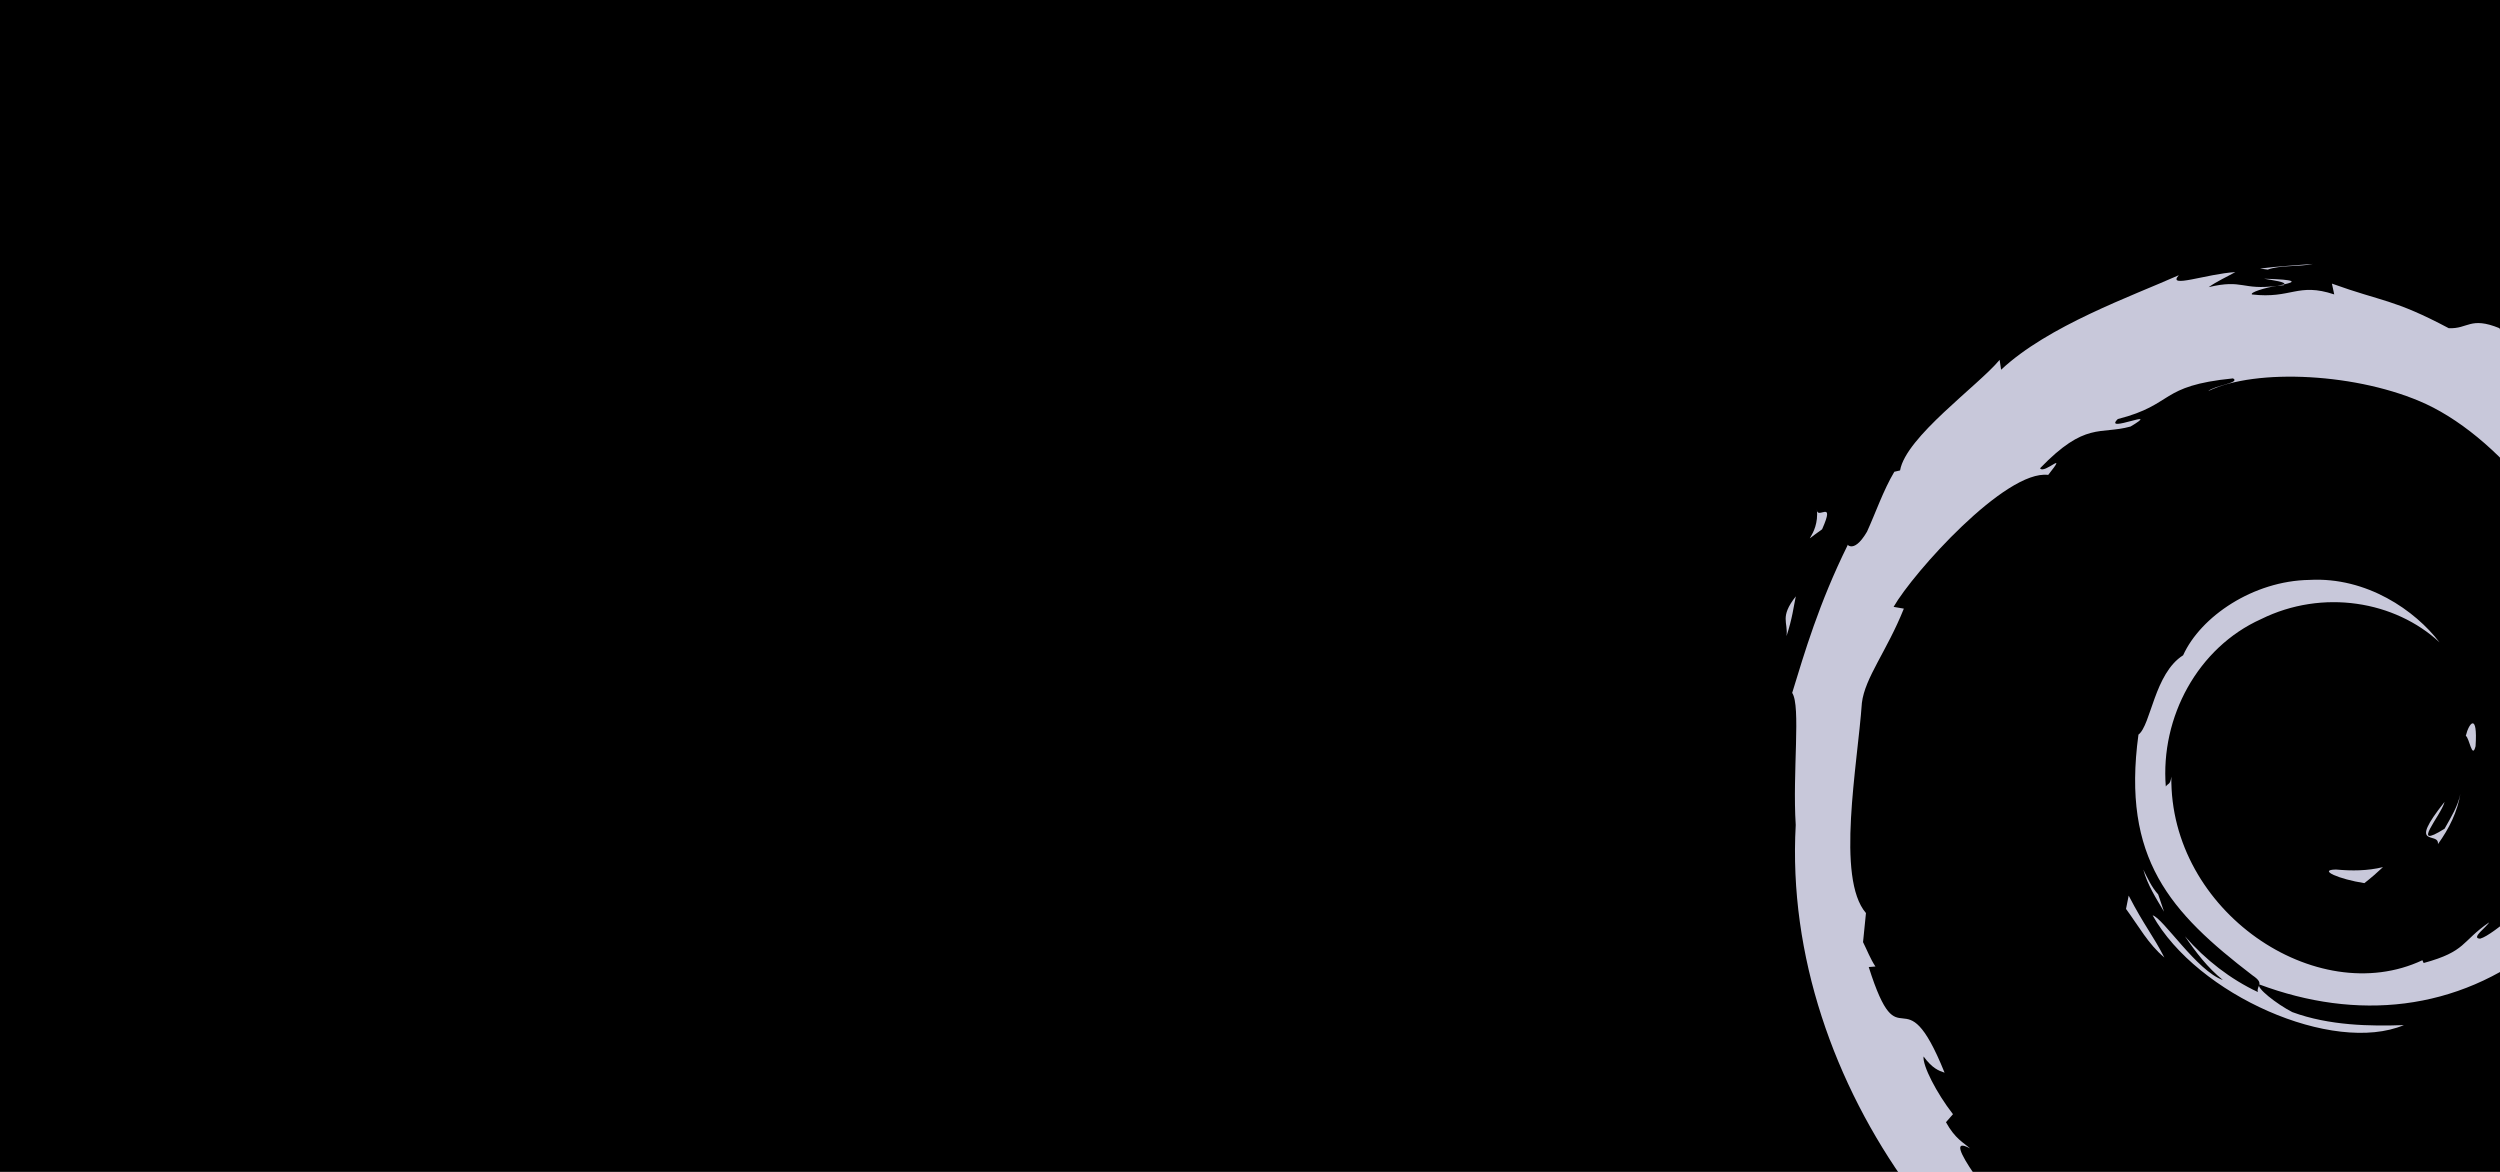
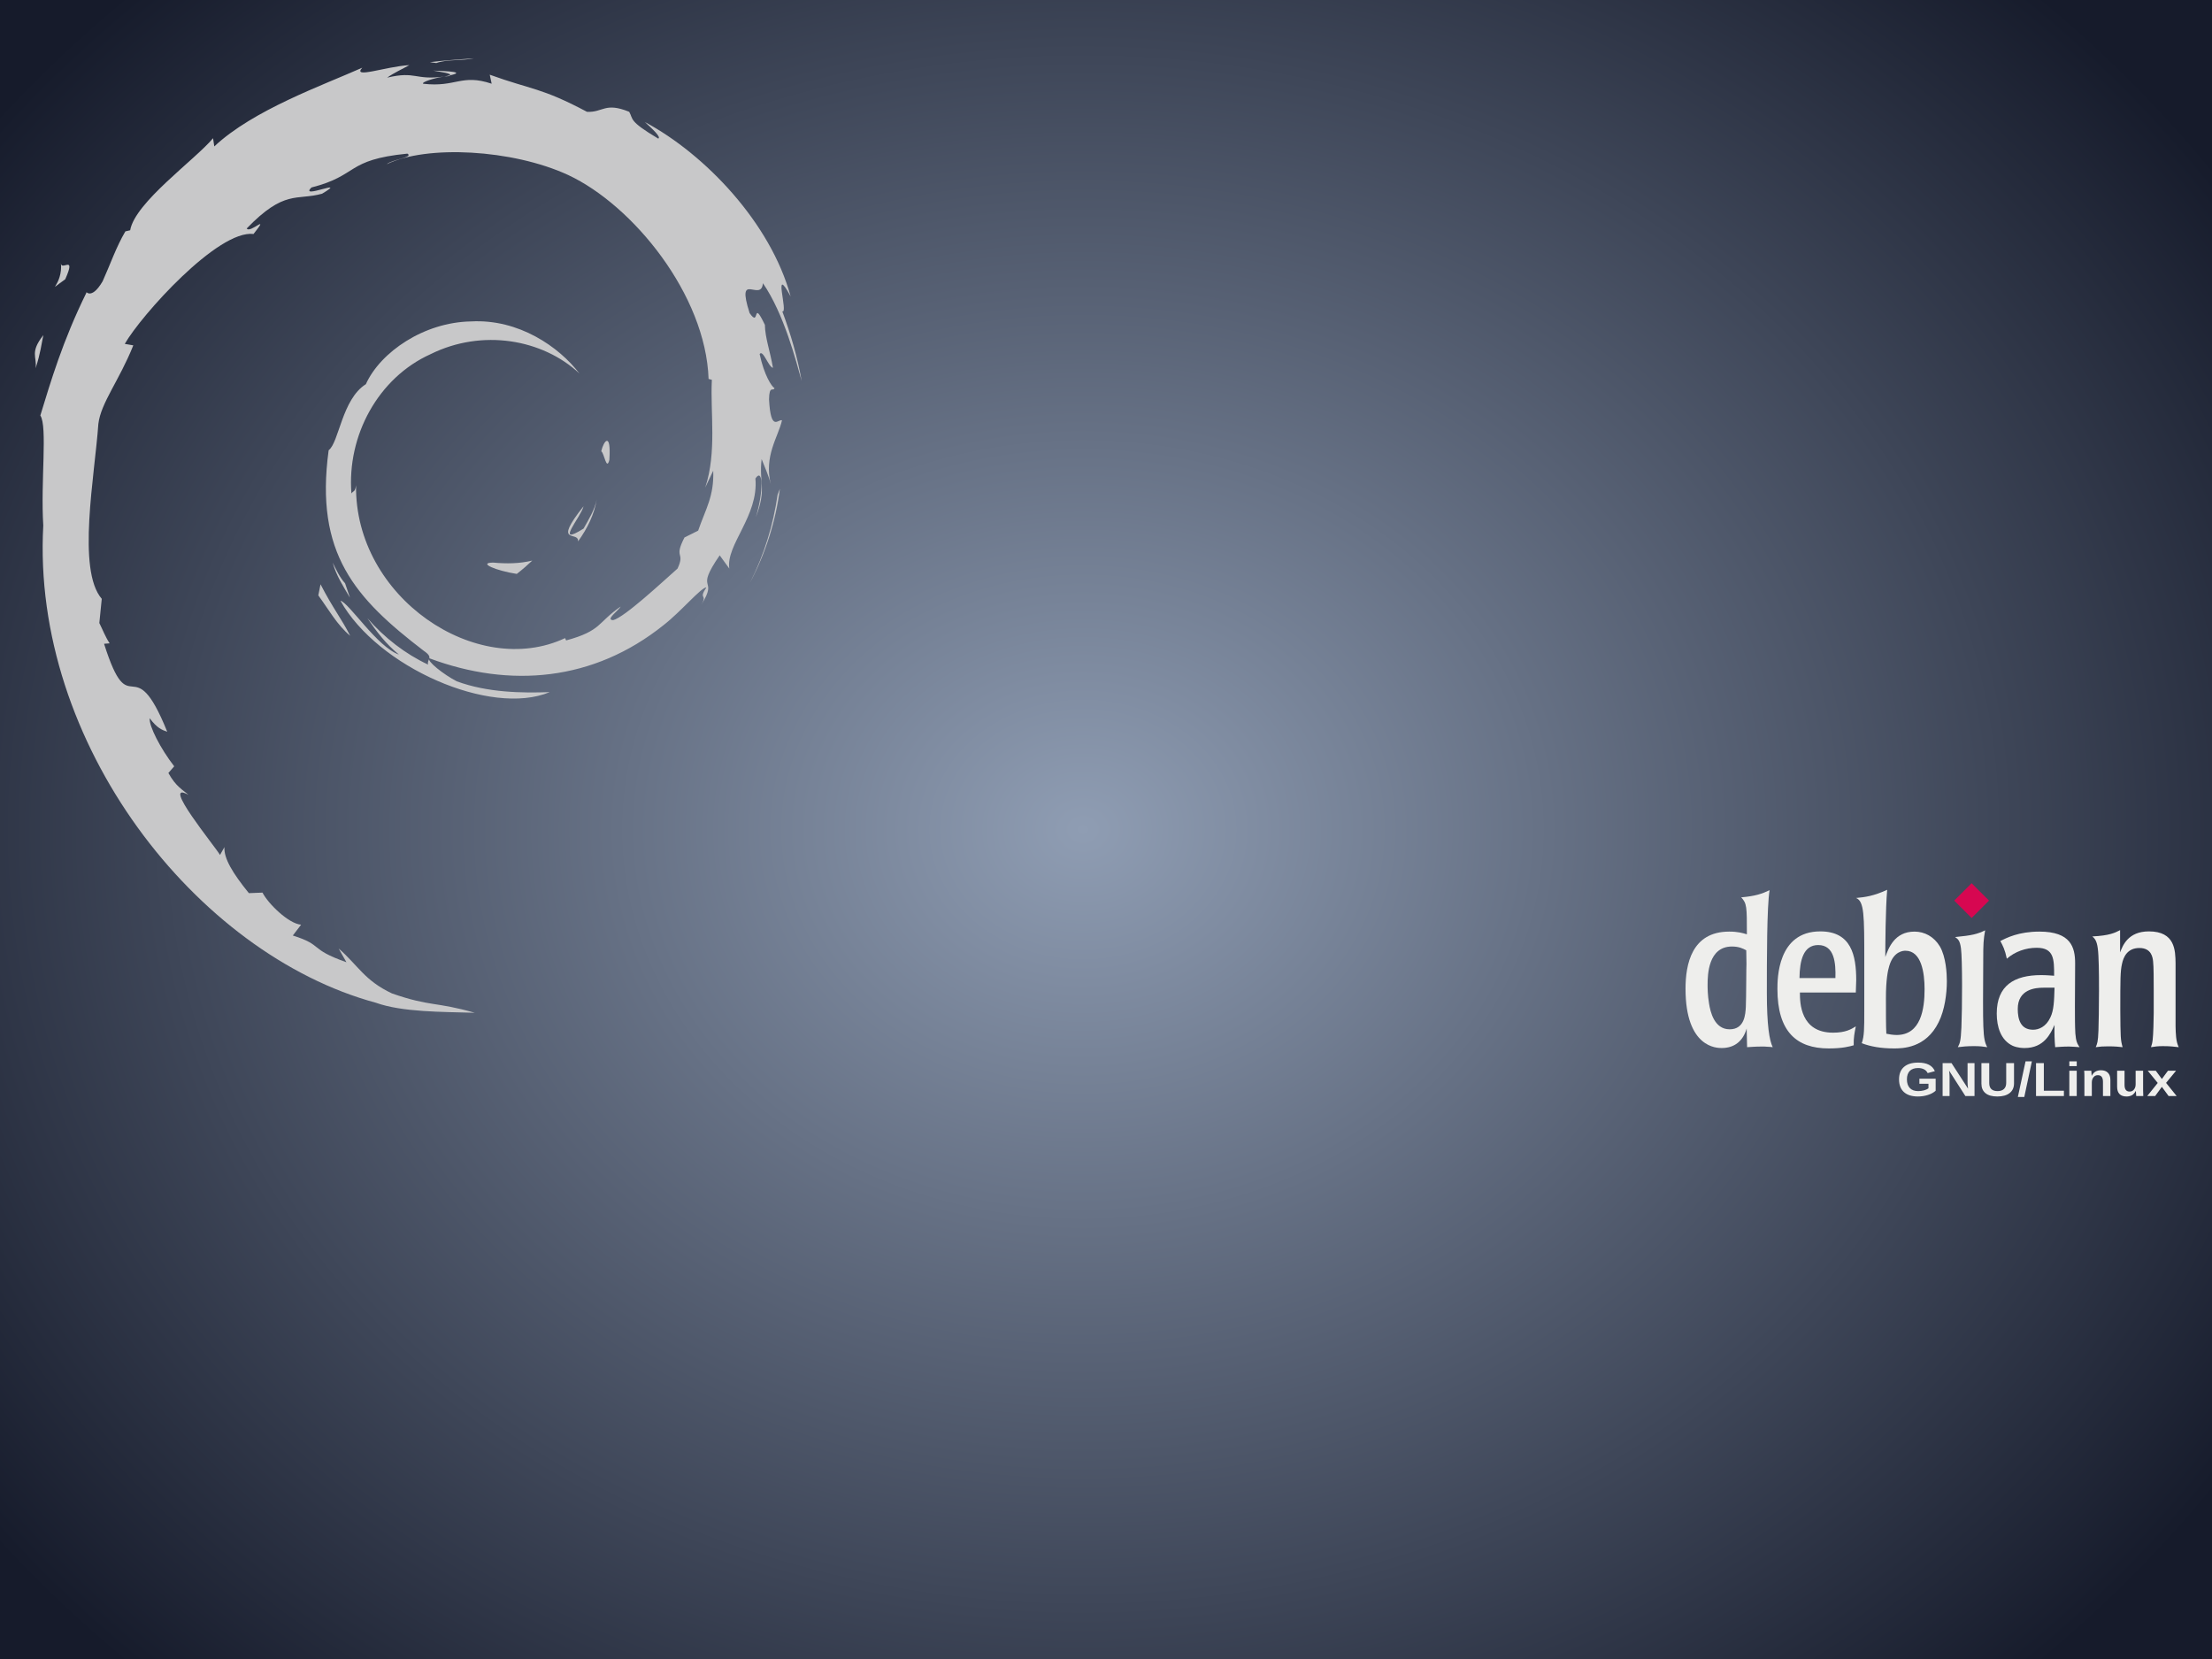
- <svg xmlns="http://www.w3.org/2000/svg" width="640" height="300" id="svg2" version="1.1">
-   <defs id="defs4">
+ <svg xmlns="http://www.w3.org/2000/svg" xmlns:xlink="http://www.w3.org/1999/xlink" version="1.2" width="640" height="480" id="svg3044">
+   <defs id="defs3048">
+     <radialGradient cx="943.934" cy="580.806" r="960" fx="943.934" fy="580.806" id="radialGradient3765" xlink:href="#linearGradient3755" gradientUnits="userSpaceOnUse" gradientTransform="matrix(1.244891,0,0,0.8766271,-235.0949,-56.78839)" />
    <linearGradient id="linearGradient3755">
-       <stop style="stop-color:#8f9db3;stop-opacity:1;" offset="0" id="stop3757" />
-       <stop style="stop-color:#161b2b;stop-opacity:1;" offset="1" id="stop3759" />
+       <stop id="stop3757" style="stop-color:#8f9db3;stop-opacity:1" offset="0" />
+       <stop id="stop3759" style="stop-color:#161b2b;stop-opacity:1" offset="1" />
    </linearGradient>
+     <radialGradient cx="943.934" cy="580.806" r="960" fx="943.934" fy="580.806" id="radialGradient3088-8" xlink:href="#linearGradient3755-8" gradientUnits="userSpaceOnUse" gradientTransform="matrix(0.4149636,0,0,0.3506509,-78.36497,36.33974)" />
+     <linearGradient id="linearGradient3755-8">
+       <stop id="stop3757-2" style="stop-color:#8f9db3;stop-opacity:1" offset="0" />
+       <stop id="stop3759-7" style="stop-color:#161b2b;stop-opacity:1" offset="1" />
+     </linearGradient>
+     <radialGradient cx="943.934" cy="580.806" r="960" fx="943.934" fy="580.806" id="radialGradient5367" xlink:href="#linearGradient3755-8" gradientUnits="userSpaceOnUse" gradientTransform="matrix(0.4149636,0,0,0.3506509,-78.36497,36.33974)" />
+     <radialGradient cx="943.934" cy="580.806" r="960" fx="943.934" fy="580.806" id="radialGradient3524" xlink:href="#linearGradient3755-8" gradientUnits="userSpaceOnUse" gradientTransform="matrix(0.4149636,0,0,0.3506509,-78.36497,36.33974)" />
  </defs>
-   <g id="layer1" transform="translate(0,-752.3622)">
-     <rect style="fill:#000000;fill-opacity:1;stroke:none" id="rect2985" width="640" height="300" x="0" y="752.362" />
+   <g transform="translate(-15.76271,0)" id="layer1" />
+   <flowRoot transform="translate(-15.76271,0)" id="flowRoot5221" xml:space="preserve" style="font-size:40px;font-style:normal;font-variant:normal;font-weight:normal;font-stretch:normal;line-height:125%;letter-spacing:0px;word-spacing:0px;fill:#000000;fill-opacity:1;stroke:none">
+     <flowRegion id="flowRegion5223">
+       <rect width="168.814" height="96.61" x="231.864" y="-151.525" id="rect5225" />
+     </flowRegion>
+     <flowPara id="flowPara5227" />
+   </flowRoot>
+   <g id="g5305">
+     <rect width="640" height="480" x="0" y="0" id="rect2985" style="fill:url(#radialGradient3524);fill-opacity:1;stroke:none" />
  </g>
-   <g id="layer2" transform="translate(0,-780)">
-     <g style="overflow:visible;fill:#c8c8da;fill-opacity:1" id="g3946" transform="matrix(2.751976,0,0,2.751976,457.3528,842.5594)">
-       <g id="Layer_1" style="fill:#c8c8da;fill-opacity:1">
-         <g id="g3916" transform="matrix(0.9832346,0,0,0.9832346,-0.0013766,1.818197)" style="fill:#c8c8da;fill-opacity:1">
-           <path id="path3918" d="m 51.986,57.297 c -1.797,0.025 0.34,0.926 2.686,1.287 0.648,-0.506 1.236,-1.018 1.76,-1.516 -1.461,0.358 -2.948,0.366 -4.446,0.229" style="fill:#c8c8da;fill-opacity:1" />
-           <path id="path3920" d="m 61.631,54.893 c 1.07,-1.477 1.85,-3.094 2.125,-4.766 -0.24,1.192 -0.887,2.221 -1.496,3.307 -3.359,2.115 -0.316,-1.256 -0.002,-2.537 -3.612,4.546 -0.496,2.726 -0.627,3.996" style="fill:#c8c8da;fill-opacity:1" />
-           <path id="path3922" d="m 65.191,45.629 c 0.217,-3.236 -0.637,-2.213 -0.924,-0.978 0.335,0.174 0.6,2.281 0.924,0.978" style="fill:#c8c8da;fill-opacity:1" />
-           <path id="path3924" d="m 45.172,1.399 c 0.959,0.172 2.072,0.304 1.916,0.533 1.049,-0.23 1.287,-0.442 -1.916,-0.533" style="fill:#c8c8da;fill-opacity:1" />
-           <path id="path3926" d="M 47.088,1.932 46.41,2.072 47.041,2.016 47.088,1.932" style="fill:#c8c8da;fill-opacity:1" />
-           <path id="path3928" d="m 76.992,46.856 c 0.107,2.906 -0.85,4.316 -1.713,6.812 l -1.553,0.776 c -1.271,2.468 0.123,1.567 -0.787,3.53 -1.984,1.764 -6.021,5.52 -7.313,5.863 -0.943,-0.021 0.639,-1.113 0.846,-1.541 -2.656,1.824 -2.131,2.738 -6.193,3.846 L 60.16,65.878 C 50.142,70.591 36.226,61.251 36.409,48.507 c -0.107,0.809 -0.304,0.607 -0.526,0.934 -0.517,-6.557 3.028,-13.143 9.007,-15.832 5.848,-2.895 12.704,-1.707 16.893,2.197 -2.301,-3.014 -6.881,-6.209 -12.309,-5.91 -5.317,0.084 -10.291,3.463 -11.951,7.131 -2.724,1.715 -3.04,6.611 -4.227,7.507 -1.597,11.737 3.004,16.808 10.787,22.773 1.225,0.826 0.345,0.951 0.511,1.58 -2.586,-1.211 -4.954,-3.039 -6.901,-5.277 1.033,1.512 2.148,2.982 3.589,4.137 -2.438,-0.826 -5.695,-5.908 -6.646,-6.115 4.203,7.525 17.052,13.197 23.78,10.383 -3.113,0.115 -7.068,0.064 -10.566,-1.229 -1.469,-0.756 -3.467,-2.322 -3.11,-2.615 9.182,3.43 18.667,2.598 26.612,-3.771 2.021,-1.574 4.229,-4.252 4.867,-4.289 -0.961,1.445 0.164,0.695 -0.574,1.971 2.014,-3.248 -0.875,-1.322 2.082,-5.609 l 1.092,1.504 c -0.406,-2.696 3.348,-5.97 2.967,-10.234 0.861,-1.304 0.961,1.403 0.047,4.403 1.268,-3.328 0.334,-3.863 0.66,-6.609 0.352,0.923 0.814,1.904 1.051,2.878 -0.826,-3.216 0.848,-5.416 1.262,-7.285 -0.408,-0.181 -1.275,1.422 -1.473,-2.377 0.029,-1.65 0.459,-0.865 0.625,-1.271 -0.324,-0.186 -1.174,-1.451 -1.691,-3.877 0.375,-0.57 1.002,1.478 1.512,1.562 -0.328,-1.929 -0.893,-3.4 -0.916,-4.88 -1.49,-3.114 -0.527,0.415 -1.736,-1.337 -1.586,-4.947 1.316,-1.148 1.512,-3.396 2.404,3.483 3.775,8.881 4.404,11.117 -0.48,-2.726 -1.256,-5.367 -2.203,-7.922 0.73,0.307 -1.176,-5.609 0.949,-1.691 C 83.519,18.706 76.074,10.902 69.225,7.24 70.063,8.007 71.121,8.97 70.741,9.121 67.335,7.093 67.934,6.935 67.446,6.078 64.671,4.949 64.489,6.169 62.651,6.08 57.421,3.306 56.413,3.601 51.6,1.863 l 0.219,1.023 c -3.465,-1.154 -4.037,0.438 -7.782,0.004 -0.228,-0.178 1.2,-0.644 2.375,-0.815 -3.35,0.442 -3.193,-0.66 -6.471,0.122 0.808,-0.567 1.662,-0.942 2.524,-1.424 -2.732,0.166 -6.522,1.59 -5.352,0.295 -4.456,1.988 -12.37,4.779 -16.811,8.943 l -0.14,-0.933 c -2.035,2.443 -8.874,7.296 -9.419,10.46 l -0.544,0.127 c -1.059,1.793 -1.744,3.825 -2.584,5.67 -1.385,2.36 -2.03,0.908 -1.833,1.278 -2.724,5.523 -4.077,10.164 -5.246,13.97 0.833,1.245 0.02,7.495 0.335,12.497 -1.368,24.704 17.338,48.69 37.785,54.228 2.997,1.072 7.454,1.031 11.245,1.141 -4.473,-1.279 -5.051,-0.678 -9.408,-2.197 -3.143,-1.48 -3.832,-3.17 -6.058,-5.102 l 0.881,1.557 c -4.366,-1.545 -2.539,-1.912 -6.091,-3.037 l 0.941,-1.229 C 28.751,98.334 26.418,96.056 25.78,94.795 l -1.548,0.061 c -1.86,-2.295 -2.851,-3.949 -2.779,-5.23 l -0.5,0.891 c -0.567,-0.973 -6.843,-8.607 -3.587,-6.83 -0.605,-0.553 -1.409,-0.9 -2.281,-2.484 l 0.663,-0.758 c -1.567,-2.016 -2.884,-4.6 -2.784,-5.461 0.836,1.129 1.416,1.34 1.99,1.533 -3.957,-9.818 -4.179,-0.541 -7.176,-9.994 L 8.412,66.472 C 7.926,65.74 7.631,64.945 7.24,64.165 l 0.276,-2.75 C 4.667,58.121 6.719,47.409 7.13,41.534 7.415,39.145 9.508,36.602 11.1,32.614 l -0.97,-0.167 c 1.854,-3.234 10.586,-12.988 14.63,-12.486 1.959,-2.461 -0.389,-0.009 -0.772,-0.629 4.303,-4.453 5.656,-3.146 8.56,-3.947 3.132,-1.859 -2.688,0.725 -1.203,-0.709 5.414,-1.383 3.837,-3.144 10.9,-3.846 0.745,0.424 -1.729,0.655 -2.35,1.205 4.511,-2.207 14.275,-1.705 20.617,1.225 7.359,3.439 15.627,13.605 15.953,23.17 l 0.371,0.1 c -0.188,3.802 0.582,8.199 -0.752,12.238 l 0.908,-1.912" style="fill:#c8c8da;fill-opacity:1" />
-           <path id="path3930" d="m 32.372,59.764 -0.252,1.26 c 1.181,1.604 2.118,3.342 3.626,4.596 -1.085,-2.118 -1.891,-2.993 -3.374,-5.856" style="fill:#c8c8da;fill-opacity:1" />
-           <path id="path3932" d="m 35.164,59.654 c -0.625,-0.691 -0.995,-1.523 -1.409,-2.352 0.396,1.457 1.207,2.709 1.962,3.982 l -0.553,-1.63" style="fill:#c8c8da;fill-opacity:1" />
-           <path id="path3934" d="m 84.568,48.916 -0.264,0.662 c -0.484,3.438 -1.529,6.84 -3.131,9.994 1.77,-3.328 2.915,-6.968 3.395,-10.656" style="fill:#c8c8da;fill-opacity:1" />
-           <path id="path3936" d="M 45.527,0.537 C 46.742,0.092 48.514,0.293 49.803,0 48.123,0.141 46.451,0.225 44.8,0.438 l 0.727,0.099" style="fill:#c8c8da;fill-opacity:1" />
-           <path id="path3938" d="m 2.872,23.219 c 0.28,2.592 -1.95,3.598 0.494,1.889 1.31,-2.951 -0.512,-0.815 -0.494,-1.889" style="fill:#c8c8da;fill-opacity:1" />
-           <path id="path3940" d="M 0,35.215 C 0.563,33.487 0.665,32.449 0.88,31.449 -0.676,33.438 0.164,33.862 0,35.215" style="fill:#c8c8da;fill-opacity:1" />
-         </g>
+   <g transform="matrix(2.589845,0,0,2.589845,10.30737,12.16168)" id="g3946" style="fill:#c8c8c9;fill-opacity:1;overflow:visible">
+     <g id="Layer_1" style="fill:#c8c8c9;fill-opacity:1">
+       <g transform="matrix(0.9832346,0,0,0.9832346,-0.0013766,1.818197)" id="g3916" style="fill:#c8c8c9;fill-opacity:1">
+         <path d="m 51.986,57.297 c -1.797,0.025 0.34,0.926 2.686,1.287 0.648,-0.506 1.236,-1.018 1.76,-1.516 -1.461,0.358 -2.948,0.366 -4.446,0.229" id="path3918" style="fill:#c8c8c9;fill-opacity:1" />
+         <path d="m 61.631,54.893 c 1.07,-1.477 1.85,-3.094 2.125,-4.766 -0.24,1.192 -0.887,2.221 -1.496,3.307 -3.359,2.115 -0.316,-1.256 -0.002,-2.537 -3.612,4.546 -0.496,2.726 -0.627,3.996" id="path3920" style="fill:#c8c8c9;fill-opacity:1" />
+         <path d="m 65.191,45.629 c 0.217,-3.236 -0.637,-2.213 -0.924,-0.978 0.335,0.174 0.6,2.281 0.924,0.978" id="path3922" style="fill:#c8c8c9;fill-opacity:1" />
+         <path d="m 45.172,1.399 c 0.959,0.172 2.072,0.304 1.916,0.533 1.049,-0.23 1.287,-0.442 -1.916,-0.533" id="path3924" style="fill:#c8c8c9;fill-opacity:1" />
+         <path d="M 47.088,1.932 46.41,2.072 47.041,2.016 47.088,1.932" id="path3926" style="fill:#c8c8c9;fill-opacity:1" />
+         <path d="m 76.992,46.856 c 0.107,2.906 -0.85,4.316 -1.713,6.812 l -1.553,0.776 c -1.271,2.468 0.123,1.567 -0.787,3.53 -1.984,1.764 -6.021,5.52 -7.313,5.863 -0.943,-0.021 0.639,-1.113 0.846,-1.541 -2.656,1.824 -2.131,2.738 -6.193,3.846 L 60.16,65.878 C 50.142,70.591 36.226,61.251 36.409,48.507 c -0.107,0.809 -0.304,0.607 -0.526,0.934 -0.517,-6.557 3.028,-13.143 9.007,-15.832 5.848,-2.895 12.704,-1.707 16.893,2.197 -2.301,-3.014 -6.881,-6.209 -12.309,-5.91 -5.317,0.084 -10.291,3.463 -11.951,7.131 -2.724,1.715 -3.04,6.611 -4.227,7.507 -1.597,11.737 3.004,16.808 10.787,22.773 1.225,0.826 0.345,0.951 0.511,1.58 -2.586,-1.211 -4.954,-3.039 -6.901,-5.277 1.033,1.512 2.148,2.982 3.589,4.137 -2.438,-0.826 -5.695,-5.908 -6.646,-6.115 4.203,7.525 17.052,13.197 23.78,10.383 -3.113,0.115 -7.068,0.064 -10.566,-1.229 -1.469,-0.756 -3.467,-2.322 -3.11,-2.615 9.182,3.43 18.667,2.598 26.612,-3.771 2.021,-1.574 4.229,-4.252 4.867,-4.289 -0.961,1.445 0.164,0.695 -0.574,1.971 2.014,-3.248 -0.875,-1.322 2.082,-5.609 l 1.092,1.504 c -0.406,-2.696 3.348,-5.97 2.967,-10.234 0.861,-1.304 0.961,1.403 0.047,4.403 1.268,-3.328 0.334,-3.863 0.66,-6.609 0.352,0.923 0.814,1.904 1.051,2.878 -0.826,-3.216 0.848,-5.416 1.262,-7.285 -0.408,-0.181 -1.275,1.422 -1.473,-2.377 0.029,-1.65 0.459,-0.865 0.625,-1.271 -0.324,-0.186 -1.174,-1.451 -1.691,-3.877 0.375,-0.57 1.002,1.478 1.512,1.562 -0.328,-1.929 -0.893,-3.4 -0.916,-4.88 -1.49,-3.114 -0.527,0.415 -1.736,-1.337 -1.586,-4.947 1.316,-1.148 1.512,-3.396 2.404,3.483 3.775,8.881 4.404,11.117 -0.48,-2.726 -1.256,-5.367 -2.203,-7.922 0.73,0.307 -1.176,-5.609 0.949,-1.691 C 83.519,18.706 76.074,10.902 69.225,7.24 70.063,8.007 71.121,8.97 70.741,9.121 67.335,7.093 67.934,6.935 67.446,6.078 64.671,4.949 64.489,6.169 62.651,6.08 57.421,3.306 56.413,3.601 51.6,1.863 l 0.219,1.023 c -3.465,-1.154 -4.037,0.438 -7.782,0.004 -0.228,-0.178 1.2,-0.644 2.375,-0.815 -3.35,0.442 -3.193,-0.66 -6.471,0.122 0.808,-0.567 1.662,-0.942 2.524,-1.424 -2.732,0.166 -6.522,1.59 -5.352,0.295 -4.456,1.988 -12.37,4.779 -16.811,8.943 l -0.14,-0.933 c -2.035,2.443 -8.874,7.296 -9.419,10.46 l -0.544,0.127 c -1.059,1.793 -1.744,3.825 -2.584,5.67 -1.385,2.36 -2.03,0.908 -1.833,1.278 -2.724,5.523 -4.077,10.164 -5.246,13.97 0.833,1.245 0.02,7.495 0.335,12.497 -1.368,24.704 17.338,48.69 37.785,54.228 2.997,1.072 7.454,1.031 11.245,1.141 -4.473,-1.279 -5.051,-0.678 -9.408,-2.197 -3.143,-1.48 -3.832,-3.17 -6.058,-5.102 l 0.881,1.557 c -4.366,-1.545 -2.539,-1.912 -6.091,-3.037 l 0.941,-1.229 C 28.751,98.334 26.418,96.056 25.78,94.795 l -1.548,0.061 c -1.86,-2.295 -2.851,-3.949 -2.779,-5.23 l -0.5,0.891 c -0.567,-0.973 -6.843,-8.607 -3.587,-6.83 -0.605,-0.553 -1.409,-0.9 -2.281,-2.484 l 0.663,-0.758 c -1.567,-2.016 -2.884,-4.6 -2.784,-5.461 0.836,1.129 1.416,1.34 1.99,1.533 -3.957,-9.818 -4.179,-0.541 -7.176,-9.994 L 8.412,66.472 C 7.926,65.74 7.631,64.945 7.24,64.165 l 0.276,-2.75 C 4.667,58.121 6.719,47.409 7.13,41.534 7.415,39.145 9.508,36.602 11.1,32.614 l -0.97,-0.167 c 1.854,-3.234 10.586,-12.988 14.63,-12.486 1.959,-2.461 -0.389,-0.009 -0.772,-0.629 4.303,-4.453 5.656,-3.146 8.56,-3.947 3.132,-1.859 -2.688,0.725 -1.203,-0.709 5.414,-1.383 3.837,-3.144 10.9,-3.846 0.745,0.424 -1.729,0.655 -2.35,1.205 4.511,-2.207 14.275,-1.705 20.617,1.225 7.359,3.439 15.627,13.605 15.953,23.17 l 0.371,0.1 c -0.188,3.802 0.582,8.199 -0.752,12.238 l 0.908,-1.912" id="path3928" style="fill:#c8c8c9;fill-opacity:1" />
+         <path d="m 32.372,59.764 -0.252,1.26 c 1.181,1.604 2.118,3.342 3.626,4.596 -1.085,-2.118 -1.891,-2.993 -3.374,-5.856" id="path3930" style="fill:#c8c8c9;fill-opacity:1" />
+         <path d="m 35.164,59.654 c -0.625,-0.691 -0.995,-1.523 -1.409,-2.352 0.396,1.457 1.207,2.709 1.962,3.982 l -0.553,-1.63" id="path3932" style="fill:#c8c8c9;fill-opacity:1" />
+         <path d="m 84.568,48.916 -0.264,0.662 c -0.484,3.438 -1.529,6.84 -3.131,9.994 1.77,-3.328 2.915,-6.968 3.395,-10.656" id="path3934" style="fill:#c8c8c9;fill-opacity:1" />
+         <path d="M 45.527,0.537 C 46.742,0.092 48.514,0.293 49.803,0 48.123,0.141 46.451,0.225 44.8,0.438 l 0.727,0.099" id="path3936" style="fill:#c8c8c9;fill-opacity:1" />
+         <path d="m 2.872,23.219 c 0.28,2.592 -1.95,3.598 0.494,1.889 1.31,-2.951 -0.512,-0.815 -0.494,-1.889" id="path3938" style="fill:#c8c8c9;fill-opacity:1" />
+         <path d="M 0,35.215 C 0.563,33.487 0.665,32.449 0.88,31.449 -0.676,33.438 0.164,33.862 0,35.215" id="path3940" style="fill:#c8c8c9;fill-opacity:1" />
      </g>
    </g>
  </g>
+   <text x="515.566" y="337.557" transform="scale(1.064464,0.9394396)" id="text5281" xml:space="preserve" style="font-size:14.743px;font-style:normal;font-variant:normal;font-weight:normal;font-stretch:normal;line-height:125%;letter-spacing:0px;word-spacing:0px;fill:#eeeeec;fill-opacity:1;stroke:none">
+     <tspan x="515.566" y="337.557" id="tspan5283" style="font-style:normal;font-variant:normal;font-weight:bold;font-stretch:normal;fill:#eeeeec;fill-opacity:1;font-family:Liberation Sans;-inkscape-font-specification:Liberation Sans Bold">GNU/Linux</tspan>
+   </text>
+   <g id="g3199" transform="matrix(1.312047,0,0,1.312047,-192.9318,-205.045)">
+     <path style="fill:#eeeeec" id="path33" d="m 532.174,368.851 c -0.045,0.047 -0.045,7.506 -0.138,9.453 -0.092,1.574 -0.232,4.957 -3.568,4.957 -3.429,0 -4.263,-3.939 -4.541,-5.652 -0.324,-1.9 -0.324,-3.477 -0.324,-4.17 0,-2.225 0.139,-8.436 5.375,-8.436 1.576,0 2.456,0.465 3.151,0.834 l 0.045,3.014 z m -13.437,5.469 c 0,13.066 6.951,13.066 7.97,13.066 2.873,0 4.727,-1.576 5.514,-4.309 l 0.093,4.123 c 0.881,-0.047 1.761,-0.139 3.197,-0.139 0.51,0 0.926,0 1.298,0.047 0.371,0 0.741,0.045 1.158,0.092 -0.741,-1.482 -1.297,-4.818 -1.297,-12.049 0,-7.043 0,-18.951 0.602,-22.566 -1.667,0.789 -3.105,1.299 -6.256,1.576 1.251,1.344 1.251,2.039 1.251,8.154 -0.879,-0.277 -1.992,-0.602 -3.892,-0.602 -8.294,10e-4 -9.638,7.23 -9.638,12.607" />
+     <path style="fill:#eeeeec" id="path35" d="m 543.867,371.954 c 0.047,-3.846 0.835,-7.275 4.124,-7.275 3.615,0 3.891,3.984 3.799,7.275 h -7.923 z m 12.51,0.465 c 0,-5.422 -1.065,-10.752 -7.923,-10.752 -9.452,0 -9.452,10.475 -9.452,12.697 0,9.406 4.216,13.113 11.306,13.113 3.149,0 4.68,-0.461 5.514,-0.695 -0.046,-1.668 0.185,-2.734 0.465,-4.17 -0.975,0.604 -2.226,1.391 -5.006,1.391 -7.229,0 -7.322,-6.582 -7.322,-8.852 h 12.328 l 0.09,-2.732" />
+     <path style="fill:#eeeeec" id="path37" d="m 571.452,374.411 c 0,4.309 -0.787,10.102 -6.162,10.102 -0.742,0 -1.668,-0.141 -2.27,-0.279 -0.093,-1.668 -0.093,-4.541 -0.093,-7.877 0,-3.986 0.416,-6.068 0.742,-7.09 0.972,-3.289 3.15,-3.334 3.566,-3.334 3.522,0 4.217,4.865 4.217,8.478 z m -13.298,5.051 c 0,3.43 0,5.375 -0.556,6.857 1.9,0.742 4.262,1.158 7.09,1.158 1.807,0 7.043,0 9.869,-5.791 1.344,-2.688 1.807,-6.303 1.807,-9.037 0,-1.668 -0.186,-5.328 -1.529,-7.646 -1.296,-2.176 -3.382,-3.289 -5.605,-3.289 -4.449,0 -5.746,3.707 -6.44,5.607 0,-2.363 0.045,-10.611 0.415,-14.828 -3.011,1.391 -4.866,1.621 -6.857,1.807 1.807,0.74 1.807,3.801 1.807,13.764 v 11.398" />
+     <path style="fill:#eeeeec" id="path39" d="m 585.272,387.2 c -0.928,-0.139 -1.578,-0.232 -2.922,-0.232 -1.48,0 -2.502,0.094 -3.566,0.232 0.463,-0.881 0.648,-1.299 0.787,-4.309 0.186,-4.125 0.232,-15.154 -0.092,-17.471 -0.232,-1.762 -0.648,-2.039 -1.297,-2.502 3.799,-0.371 4.865,-0.648 6.625,-1.482 -0.369,2.037 -0.418,3.059 -0.418,6.162 -0.091,15.989 -0.138,17.702 0.883,19.602" />
+     <path style="fill:#eeeeec" id="path41" d="m 600.11,374.085 c -0.092,2.92 -0.139,4.959 -0.928,6.58 -0.973,2.086 -2.594,2.688 -3.799,2.688 -2.783,0 -3.383,-2.316 -3.383,-4.586 0,-4.355 3.893,-4.682 5.652,-4.682 h 2.458 z m -12.744,5.701 c 0,2.92 0.881,5.838 3.477,7.09 1.158,0.51 2.316,0.51 2.688,0.51 4.264,0 5.699,-3.152 6.58,-5.098 -0.047,2.039 0,3.289 0.139,4.912 0.834,-0.047 1.668,-0.139 3.059,-0.139 0.787,0 1.529,0.092 2.316,0.139 -0.51,-0.787 -0.787,-1.252 -0.928,-3.059 -0.092,-1.76 -0.092,-3.521 -0.092,-5.977 l 0.047,-9.453 c 0,-3.523 -0.928,-6.998 -7.879,-6.998 -4.586,0 -7.273,1.391 -8.617,2.086 0.557,1.02 1.02,1.898 1.436,3.893 1.809,-1.576 4.172,-2.41 6.58,-2.41 3.848,0 3.848,2.549 3.848,6.162 -0.881,-0.045 -1.623,-0.137 -2.875,-0.137 -5.887,10e-4 -9.779,2.268 -9.779,8.479" />
+     <path style="fill:#eeeeec" id="path43" d="m 626.8,382.613 c 0.047,1.576 0.047,3.244 0.695,4.588 -1.021,-0.092 -1.623,-0.232 -3.521,-0.232 -1.113,0 -1.715,0.094 -2.596,0.232 0.184,-0.602 0.279,-0.834 0.371,-1.623 0.139,-1.064 0.232,-4.633 0.232,-5.885 v -5.004 c 0,-2.178 0,-5.33 -0.141,-6.441 -0.092,-0.787 -0.322,-2.918 -3.012,-2.918 -2.641,0 -3.521,1.945 -3.846,3.521 -0.369,1.621 -0.369,3.383 -0.369,10.24 0.045,5.932 0.045,6.486 0.508,8.109 -0.787,-0.092 -1.76,-0.184 -3.15,-0.184 -1.113,0 -1.854,0.045 -2.779,0.184 0.324,-0.742 0.51,-1.113 0.602,-3.707 0.094,-2.549 0.279,-15.061 -0.141,-18.025 -0.23,-1.809 -0.695,-2.225 -1.203,-2.688 3.754,-0.186 4.957,-0.789 6.117,-1.389 v 4.91 c 0.555,-1.438 1.713,-4.635 6.348,-4.635 5.793,0 5.838,4.217 5.885,6.996 v 13.951" />
+     <path id="path45" d="m 585.663,354.878 -3.838,3.836 -3.836,-3.836 3.836,-3.836 3.838,3.836" style="fill:#d70751" />
+   </g>
</svg>
